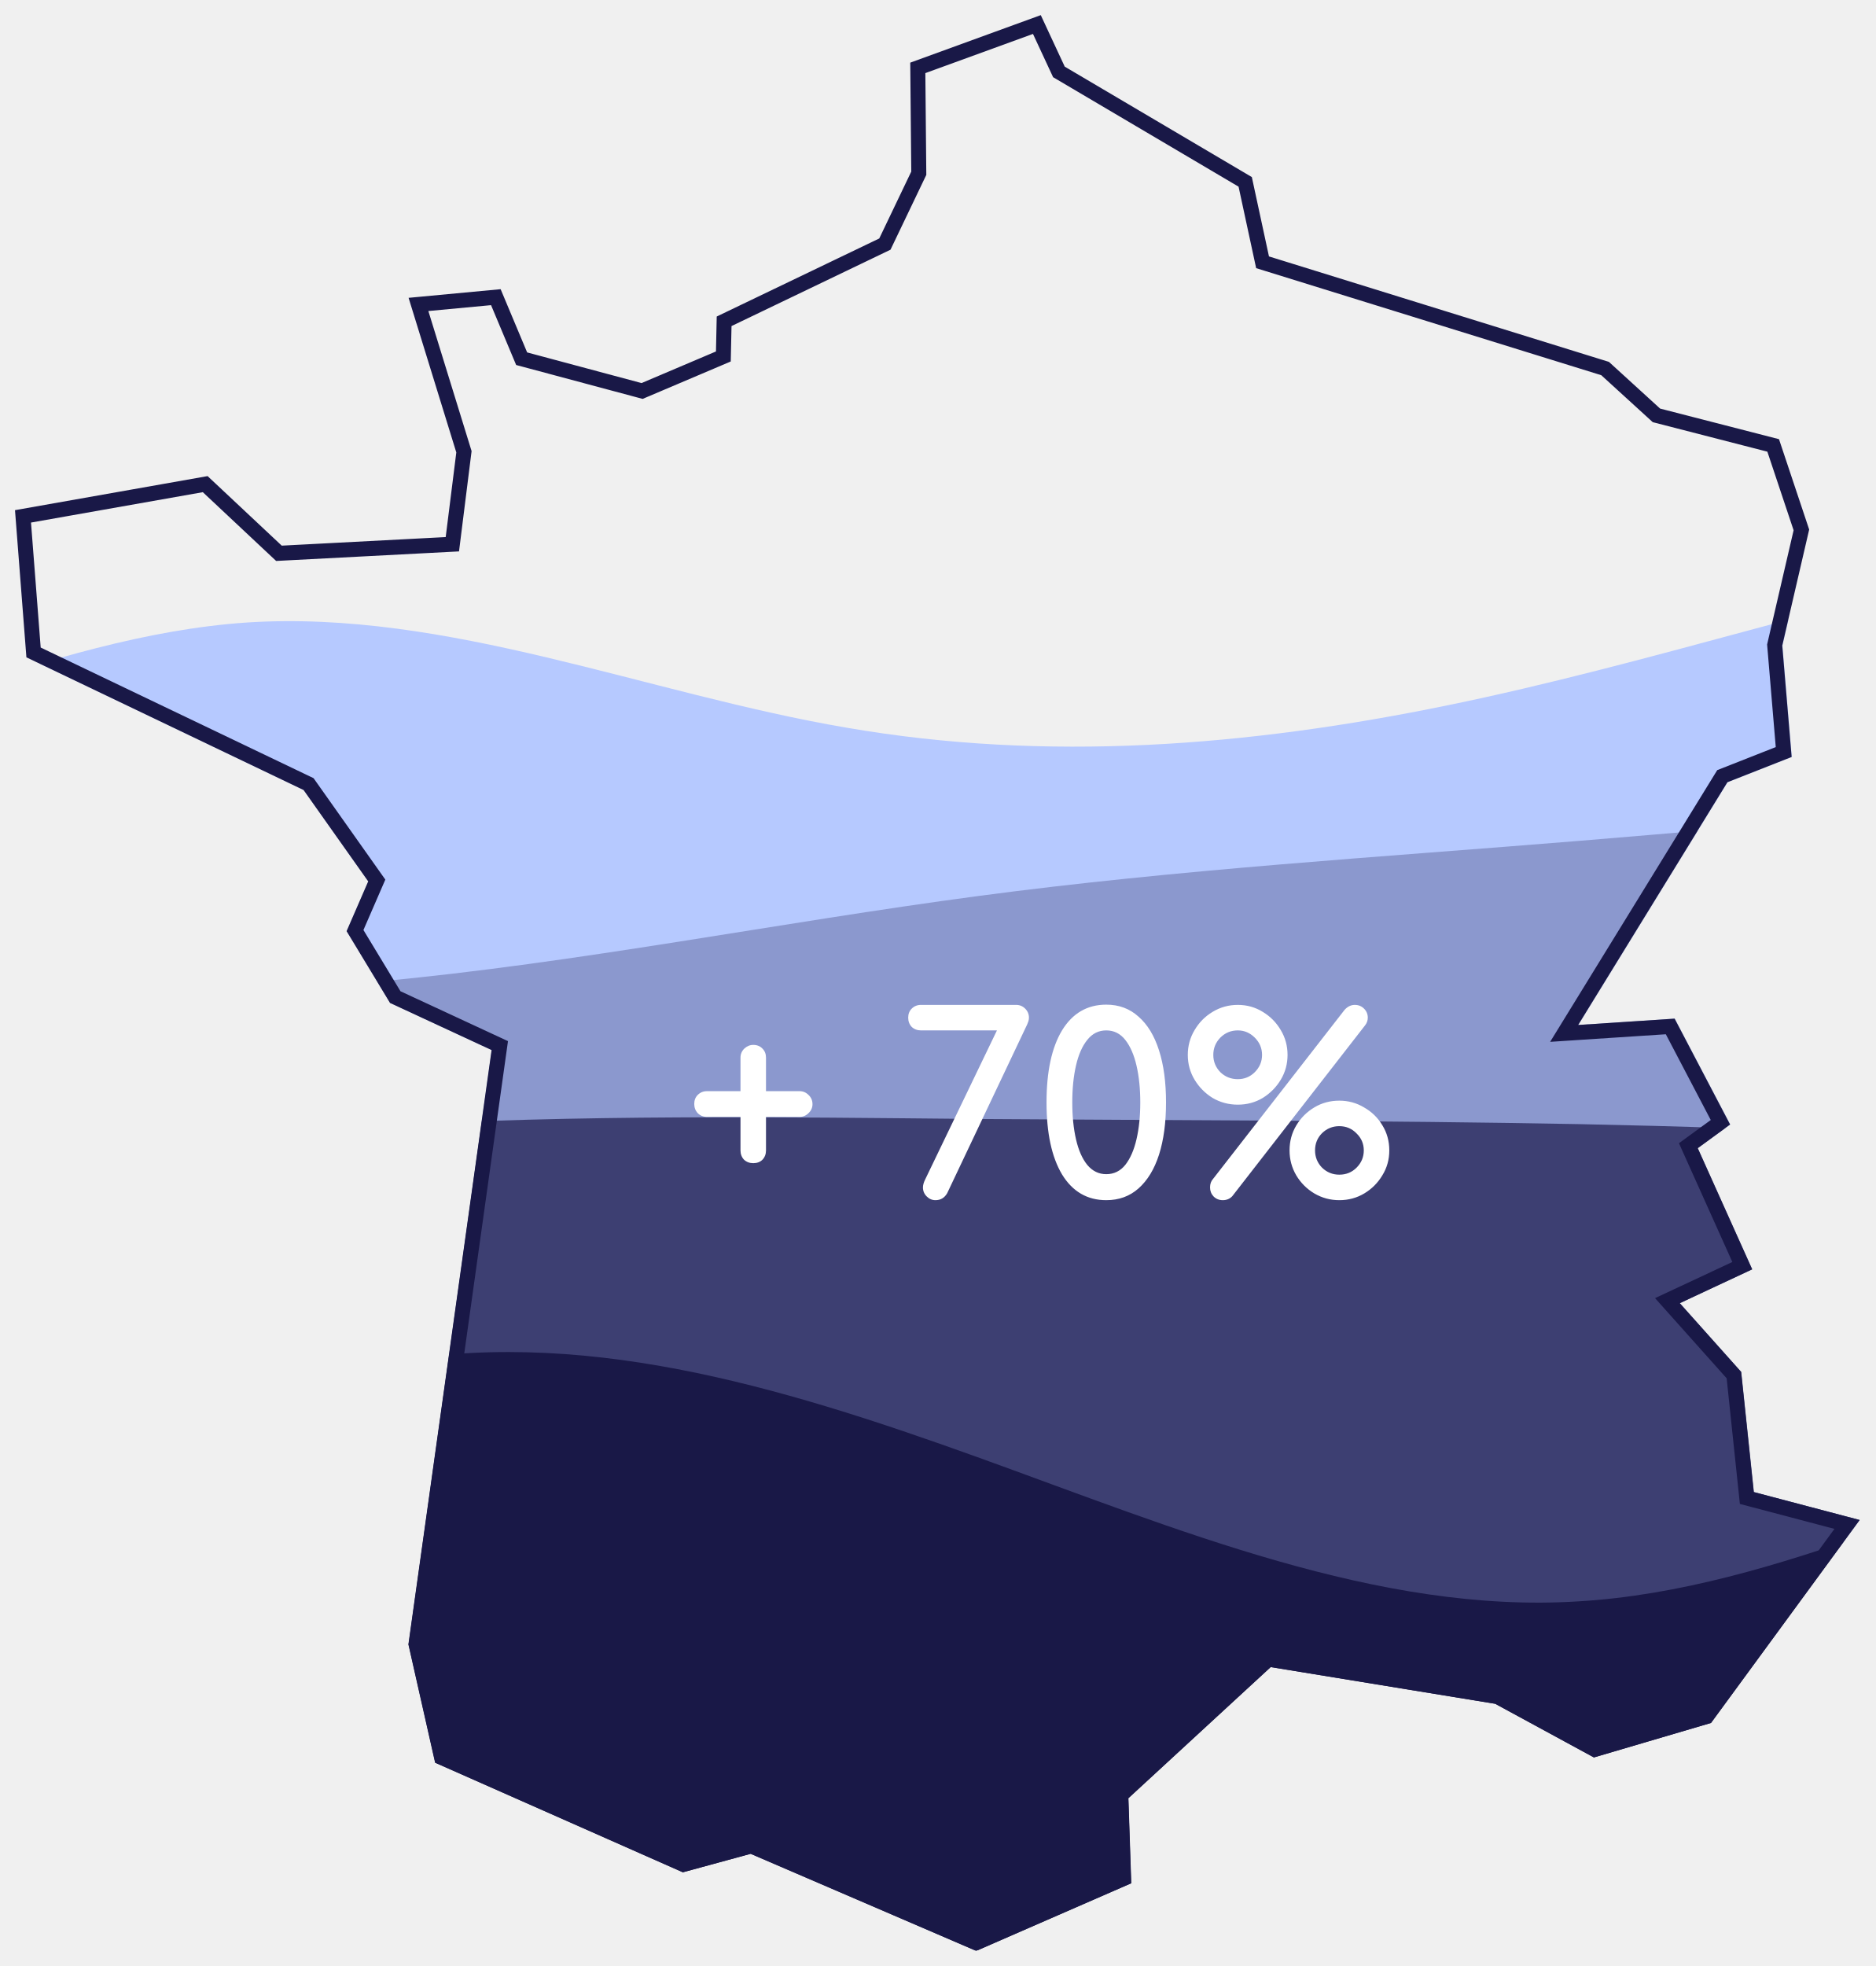
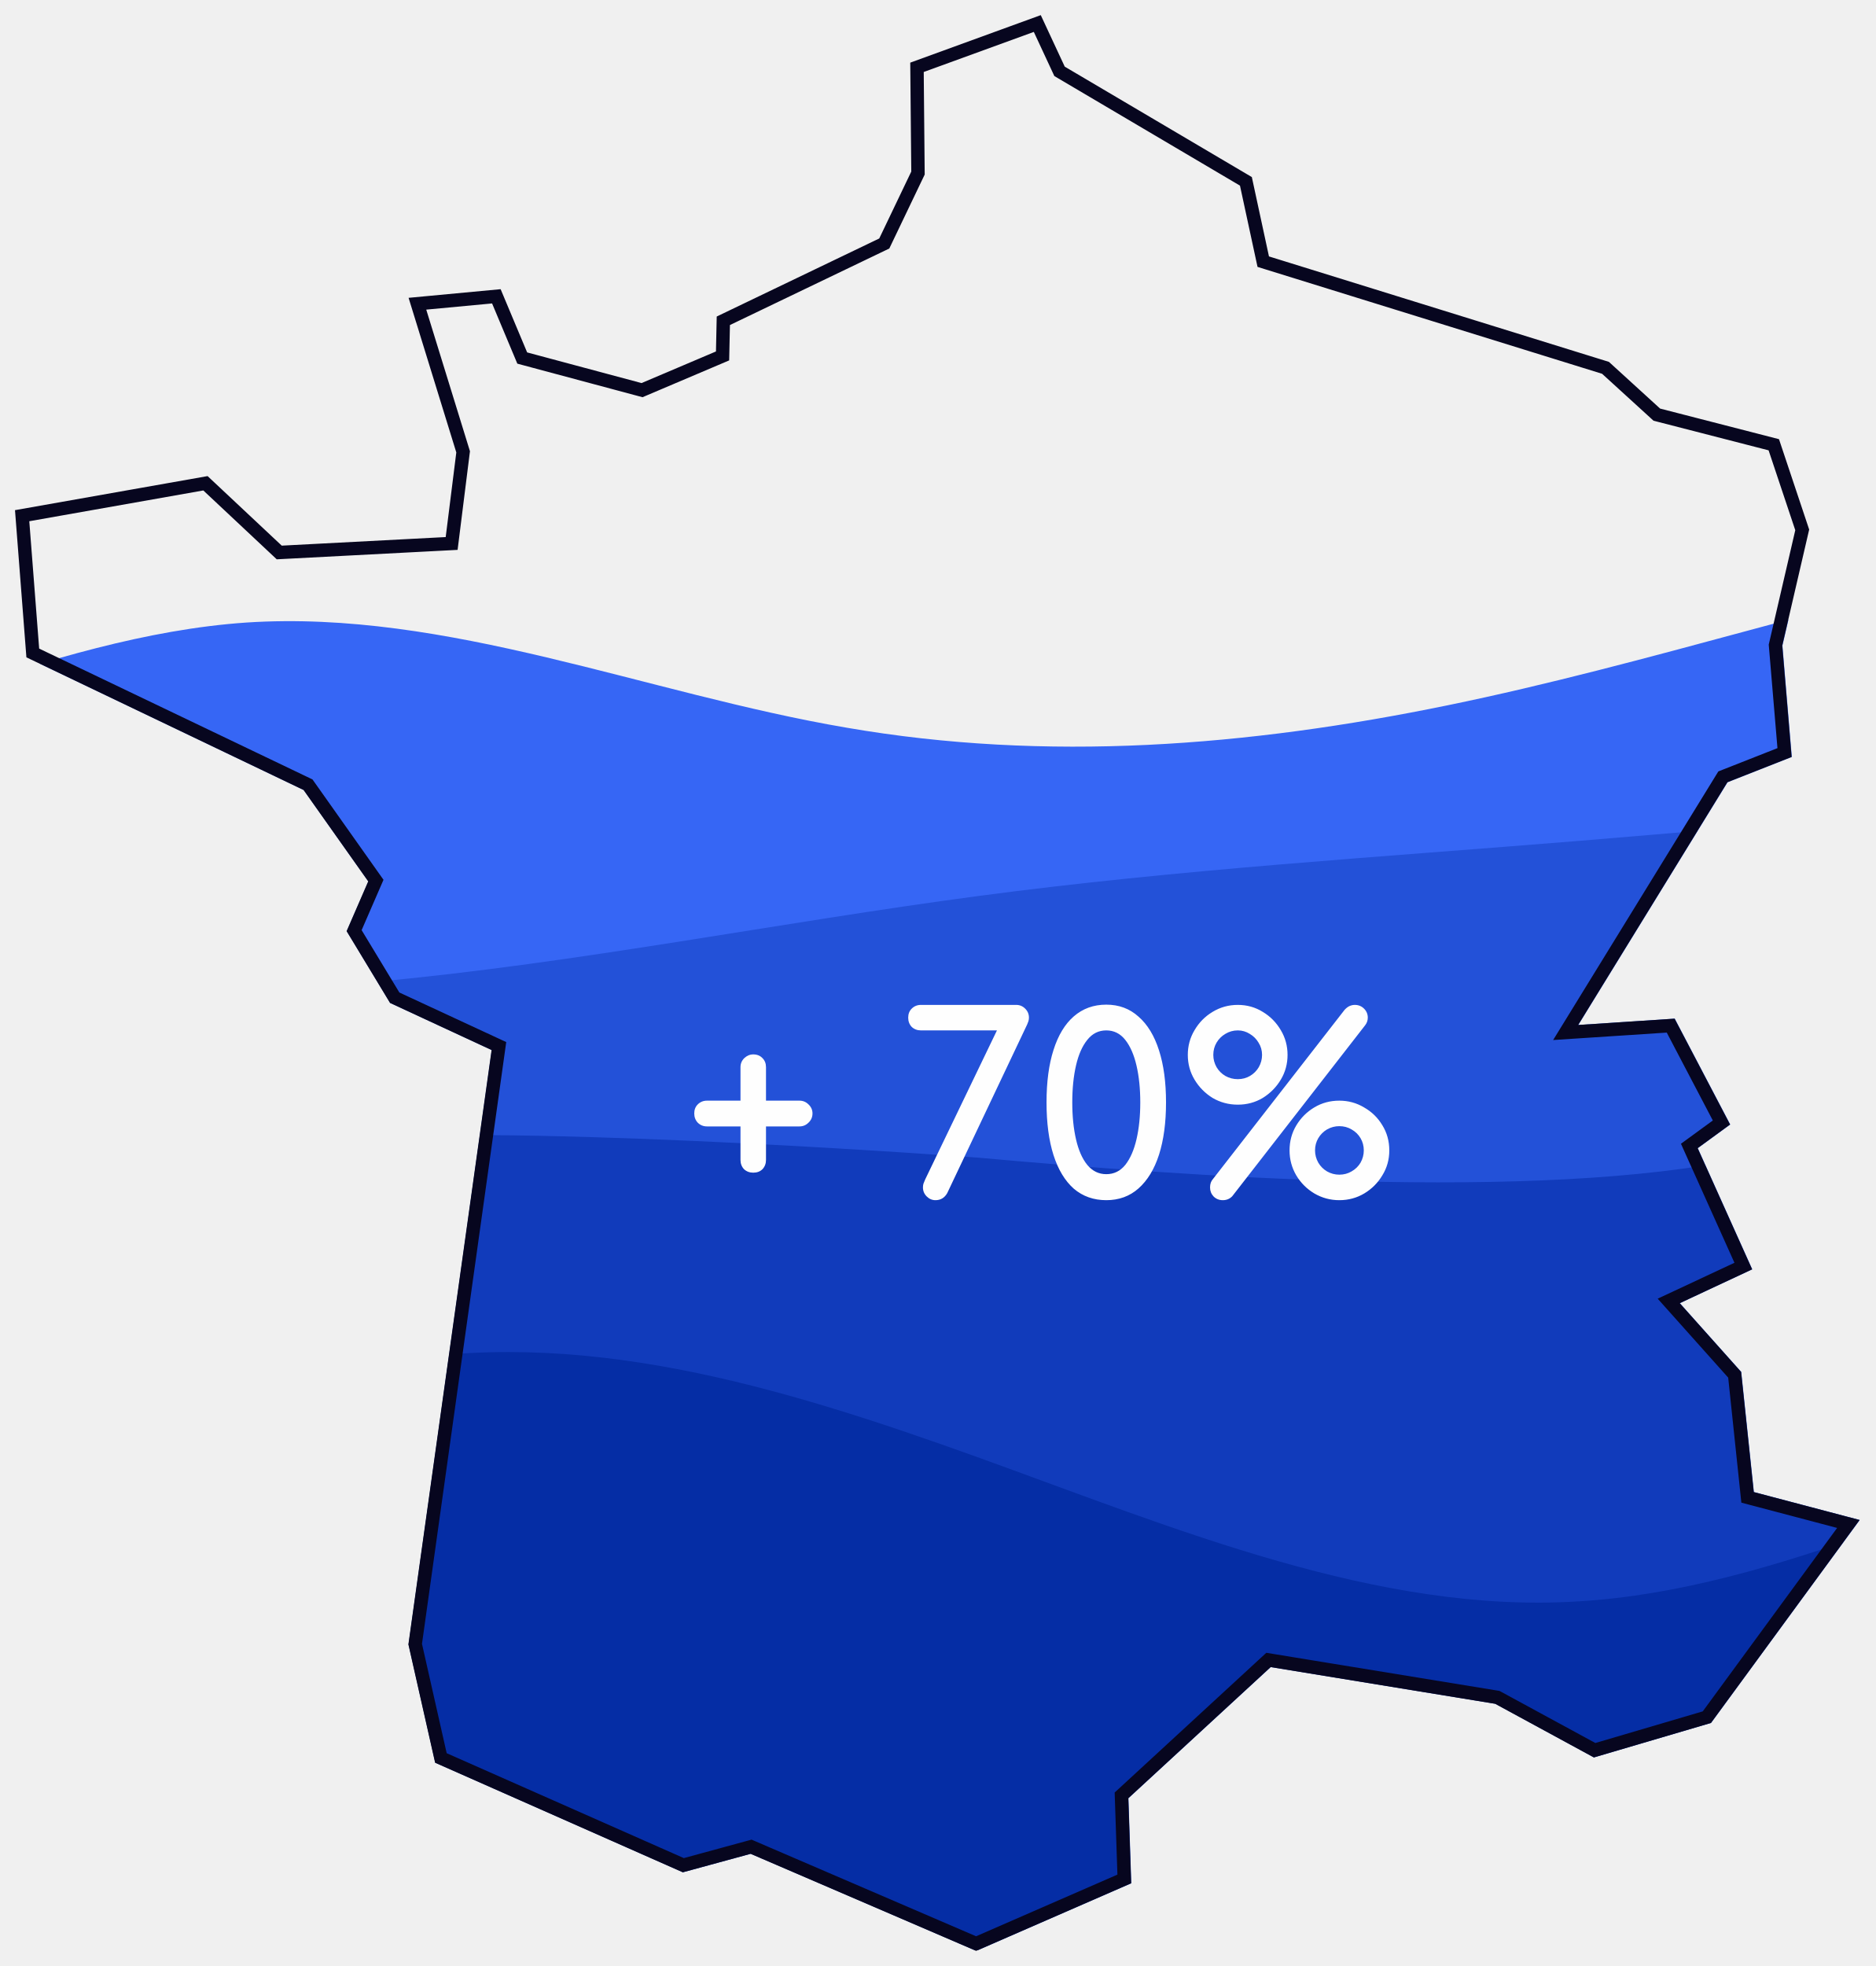
<svg xmlns="http://www.w3.org/2000/svg" width="560" height="587" viewBox="0 0 560 587" fill="none">
-   <mask id="mask0_3388_4030" style="mask-type:alpha" maskUnits="userSpaceOnUse" x="4" y="4" width="552" height="579">
-     <path d="M523.767 445.492L519.992 409.622L501.66 389.1L523.282 378.99L507.02 342.815L516.703 335.75L500.138 304.145L471.332 306.032L515.913 233.56L535.096 226.008L532.295 192.757L540.332 158.106L531.319 131.127L495.815 121.99L480.528 108.046L379.009 76.56L373.893 52.868L318.019 19.895L310.862 4.515L271.886 18.705L272.19 51.227L262.629 71.201L214.091 94.507L213.865 104.937L191.638 114.377L157.477 105.222L149.559 86.343L122.072 88.924L136.322 135.087L133.155 160.357L84.192 162.915L62.049 142.151L4.534 152.322L7.941 196.263L90.708 235.877L110.014 263.159L103.559 278.019L116.529 299.453L146.859 313.521L122.011 490.985L129.99 526.306L203.954 559.018L224.201 553.498L291.557 582.484L337.84 562.298L336.988 536.904L379.494 497.747L446.547 508.708L476.022 524.724L510.98 514.431L555.375 453.834L523.767 445.492Z" fill="white" />
+   <mask id="mask0_5010_5054" style="mask-type:alpha" maskUnits="userSpaceOnUse" x="4" y="4" width="552" height="579">
+     <path d="M523.767 445.492L519.992 409.622L501.66 389.1L523.282 378.99L507.02 342.815L516.703 335.75L500.138 304.145L471.332 306.032L515.913 233.56L535.096 226.008L532.295 192.757L540.332 158.106L531.319 131.127L495.815 121.99L480.528 108.046L379.009 76.56L373.893 52.868L318.019 19.895L310.862 4.515L271.886 18.705L272.19 51.227L262.629 71.201L214.091 94.507L213.865 104.937L191.638 114.377L157.477 105.222L149.559 86.343L122.072 88.924L136.322 135.087L133.155 160.357L84.192 162.915L62.049 142.151L4.534 152.322L7.941 196.263L90.708 235.877L110.014 263.159L103.559 278.019L116.529 299.453L146.859 313.521L122.011 490.985L129.99 526.306L203.954 559.018L224.201 553.498L291.557 582.484L337.84 562.298L336.988 536.904L379.494 497.746L446.547 508.708L476.022 524.724L510.98 514.431L555.375 453.834L523.767 445.492Z" fill="white" />
  </mask>
-   <g mask="url(#mask0_3388_4030)">
-     <path d="M-464.836 155.443L-434.827 164.934C-404.819 174.565 -344.802 193.547 -285.063 210.296C-225.186 227.045 -165.727 241.561 -105.849 232.209C-46.111 222.858 13.906 189.918 73.644 185.871C133.522 181.962 192.981 207.086 252.858 217.275C312.596 227.603 372.613 222.858 432.351 210.575C492.229 198.293 551.688 178.194 611.566 166.33C671.304 154.466 731.321 150.837 761.329 148.883L791.338 147.069V473.674H761.329C731.321 473.674 671.304 473.674 611.566 473.674C551.688 473.674 492.229 473.674 432.351 473.674C372.613 473.674 312.596 473.674 252.858 473.674C192.981 473.674 133.522 473.674 73.644 473.674C13.906 473.674 -46.111 473.674 -105.849 473.674C-165.727 473.674 -225.186 473.674 -285.063 473.674C-344.802 473.674 -404.819 473.674 -434.827 473.674H-464.836V155.443Z" fill="#B6C9FF" />
-     <path d="M-425.529 225.652L-395.521 227.746C-365.512 229.839 -305.495 234.027 -245.757 245.891C-185.879 257.754 -126.42 277.295 -66.543 287.484C-6.805 297.812 53.213 298.65 112.951 293.067C172.828 287.484 232.287 275.48 292.165 267.525C351.903 259.569 411.92 255.94 471.658 251.055C531.536 246.17 590.995 240.028 650.872 239.191C710.61 238.214 770.627 242.401 800.636 244.495L830.645 246.588V490.844H800.636C770.627 490.844 710.61 490.844 650.872 490.844C590.995 490.844 531.536 490.844 471.658 490.844C411.92 490.844 351.903 490.844 292.165 490.844C232.287 490.844 172.828 490.844 112.951 490.844C53.213 490.844 -6.805 490.844 -66.543 490.844C-126.42 490.844 -185.879 490.844 -245.757 490.844C-305.495 490.844 -365.512 490.844 -395.521 490.844H-425.529V225.652Z" fill="#8B98CE" />
-     <path d="M-425.529 310.793L-395.521 307.304C-365.512 303.814 -305.495 296.836 -245.757 302.698C-185.879 308.42 -126.42 327.123 -66.543 337.731C-6.805 348.478 53.213 351.27 112.951 352.945C172.828 354.48 232.287 355.038 292.165 355.038C351.903 355.038 411.92 354.48 471.658 350.851C531.536 347.082 590.995 340.104 650.872 333.404C710.61 326.565 770.627 320.144 800.636 316.795L830.645 313.584V490.845H800.636C770.627 490.845 710.61 490.845 650.872 490.845C590.995 490.845 531.536 490.845 471.658 490.845C411.92 490.845 351.903 490.845 292.165 490.845C232.287 490.845 172.828 490.845 112.951 490.845C53.213 490.845 -6.805 490.845 -66.543 490.845C-126.42 490.845 -185.879 490.845 -245.757 490.845C-305.495 490.845 -365.512 490.845 -395.521 490.845H-425.529V310.793Z" fill="#636A9F" />
-     <path d="M-425.529 397.329L-395.521 386.442C-365.512 375.416 -305.495 353.642 -245.757 346.664C-185.879 339.685 -126.42 347.501 -66.543 347.501C-6.805 347.501 53.213 339.685 112.951 336.195C172.828 332.706 232.287 333.543 292.165 334.102C351.903 334.521 411.92 334.52 471.658 335.637C531.536 336.893 590.995 339.126 650.872 348.199C710.61 357.271 770.627 373.183 800.636 380.999L830.645 388.955V490.844H800.636C770.627 490.844 710.61 490.844 650.872 490.844C590.995 490.844 531.536 490.844 471.658 490.844C411.92 490.844 351.903 490.844 292.165 490.844C232.287 490.844 172.828 490.844 112.951 490.844C53.213 490.844 -6.805 490.844 -66.543 490.844C-126.42 490.844 -185.879 490.844 -245.757 490.844C-305.495 490.844 -365.512 490.844 -395.521 490.844H-425.529V397.329Z" fill="#3D3F72" />
-     <path d="M-425.529 391.188L-395.532 394.419C-365.535 397.38 -305.541 403.84 -245.827 422.144C-185.972 440.448 -126.536 471.134 -66.682 465.75C-6.967 460.367 53.027 418.914 112.742 407.339C172.596 395.764 232.032 413.53 291.886 435.064C351.601 456.598 411.595 481.901 471.31 478.132C531.164 474.633 590.6 442.332 650.454 425.643C710.169 409.223 770.163 408.147 800.16 407.877L830.157 407.339V582.304H800.16C770.163 582.304 710.169 582.304 650.454 582.304C590.6 582.304 531.164 582.304 471.31 582.304C411.595 582.304 351.601 582.304 291.886 582.304C232.032 582.304 172.596 582.304 112.742 582.304C53.027 582.304 -6.967 582.304 -66.682 582.304C-126.536 582.304 -185.972 582.304 -245.827 582.304C-305.541 582.304 -365.535 582.304 -395.532 582.304H-425.529V391.188Z" fill="#191847" />
-     <path d="M224.943 347.294C223.848 347.294 222.927 346.946 222.18 346.249C221.484 345.502 221.135 344.581 221.135 343.487V333.483H211.132C210.037 333.483 209.116 333.11 208.369 332.363C207.673 331.617 207.324 330.696 207.324 329.601C207.324 328.506 207.673 327.61 208.369 326.913C209.116 326.167 210.037 325.793 211.132 325.793H221.135V315.79C221.135 314.745 221.508 313.849 222.255 313.102C223.051 312.356 223.947 311.982 224.943 311.982C226.087 311.982 227.008 312.356 227.705 313.102C228.402 313.799 228.75 314.695 228.75 315.79V325.793H238.754C239.799 325.793 240.695 326.167 241.441 326.913C242.238 327.66 242.636 328.581 242.636 329.675C242.636 330.721 242.238 331.617 241.441 332.363C240.695 333.11 239.799 333.483 238.754 333.483H228.75V343.487C228.75 344.581 228.402 345.502 227.705 346.249C227.008 346.946 226.087 347.294 224.943 347.294ZM279.354 358.343C278.359 358.343 277.488 357.97 276.741 357.223C275.995 356.476 275.621 355.581 275.621 354.535C275.621 353.839 275.845 353.042 276.293 352.146L297.719 307.652H275.024C273.929 307.652 273.008 307.304 272.262 306.607C271.565 305.861 271.217 304.94 271.217 303.845C271.217 302.75 271.565 301.854 272.262 301.158C273.008 300.411 273.929 300.038 275.024 300.038H303.467C304.512 300.038 305.408 300.411 306.155 301.158C306.901 301.904 307.275 302.8 307.275 303.845C307.275 304.193 307.225 304.542 307.125 304.89C307.026 305.189 306.901 305.512 306.752 305.861L282.863 356.252C282.066 357.646 280.897 358.343 279.354 358.343ZM330.369 358.343C324.695 358.343 320.29 355.78 317.155 350.653C314.069 345.477 312.526 338.311 312.526 329.153C312.526 319.946 314.069 312.779 317.155 307.652C320.29 302.526 324.695 299.963 330.369 299.963C334.151 299.963 337.361 301.158 339.999 303.546C342.687 305.886 344.727 309.245 346.121 313.625C347.514 317.955 348.211 323.131 348.211 329.153C348.211 335.175 347.514 340.376 346.121 344.756C344.727 349.086 342.687 352.445 339.999 354.834C337.361 357.173 334.151 358.343 330.369 358.343ZM330.369 350.579C332.658 350.579 334.549 349.658 336.042 347.817C337.535 345.925 338.655 343.362 339.402 340.127C340.148 336.892 340.522 333.234 340.522 329.153C340.522 325.072 340.148 321.414 339.402 318.179C338.655 314.944 337.535 312.381 336.042 310.489C334.549 308.598 332.658 307.652 330.369 307.652C328.079 307.652 326.188 308.598 324.695 310.489C323.202 312.331 322.082 314.869 321.335 318.104C320.589 321.339 320.216 325.022 320.216 329.153C320.216 333.284 320.589 336.967 321.335 340.202C322.082 343.437 323.202 345.975 324.695 347.817C326.238 349.658 328.129 350.579 330.369 350.579ZM365.167 358.343C364.072 358.343 363.151 357.97 362.405 357.223C361.708 356.476 361.359 355.581 361.359 354.535C361.359 353.49 361.658 352.644 362.255 351.997L401.523 301.531C402.419 300.535 403.44 300.038 404.584 300.038C405.679 300.038 406.6 300.411 407.347 301.158C408.093 301.904 408.466 302.8 408.466 303.845C408.466 304.691 408.193 305.463 407.645 306.159L368.004 357.148C367.257 357.945 366.312 358.343 365.167 358.343ZM369.646 329.825C366.909 329.825 364.395 329.153 362.106 327.809C359.866 326.416 358.075 324.599 356.731 322.359C355.387 320.12 354.715 317.656 354.715 314.969C354.715 312.281 355.387 309.817 356.731 307.578C358.075 305.288 359.866 303.472 362.106 302.128C364.395 300.734 366.909 300.038 369.646 300.038C372.383 300.038 374.872 300.734 377.112 302.128C379.351 303.472 381.143 305.288 382.487 307.578C383.83 309.817 384.502 312.281 384.502 314.969C384.502 317.656 383.83 320.12 382.487 322.359C381.143 324.599 379.351 326.416 377.112 327.809C374.872 329.153 372.383 329.825 369.646 329.825ZM369.646 322.21C371.637 322.21 373.329 321.513 374.723 320.12C376.166 318.676 376.888 316.959 376.888 314.969C376.888 312.978 376.166 311.261 374.723 309.817C373.279 308.374 371.587 307.652 369.646 307.652C367.606 307.652 365.864 308.374 364.42 309.817C363.027 311.261 362.33 312.978 362.33 314.969C362.33 316.959 363.027 318.676 364.42 320.12C365.864 321.513 367.606 322.21 369.646 322.21ZM399.956 358.343C397.268 358.343 394.78 357.671 392.49 356.327C390.251 354.983 388.459 353.192 387.115 350.952C385.771 348.663 385.1 346.174 385.1 343.487C385.1 340.749 385.771 338.261 387.115 336.021C388.459 333.781 390.251 331.99 392.49 330.646C394.73 329.302 397.218 328.63 399.956 328.63C402.643 328.63 405.107 329.302 407.347 330.646C409.636 331.94 411.453 333.707 412.796 335.946C414.19 338.186 414.887 340.699 414.887 343.487C414.887 346.224 414.19 348.712 412.796 350.952C411.453 353.192 409.661 354.983 407.421 356.327C405.182 357.671 402.693 358.343 399.956 358.343ZM399.956 350.728C401.996 350.728 403.713 350.031 405.107 348.638C406.55 347.194 407.272 345.477 407.272 343.487C407.272 341.496 406.55 339.804 405.107 338.41C403.713 336.967 401.996 336.245 399.956 336.245C397.965 336.245 396.248 336.942 394.805 338.335C393.411 339.729 392.714 341.446 392.714 343.487C392.714 345.477 393.411 347.194 394.805 348.638C396.248 350.031 397.965 350.728 399.956 350.728Z" fill="white" />
+   <g mask="url(#mask0_5010_5054)">
+     <path d="M-464.836 155.443L-434.827 164.934C-404.819 174.565 -344.802 193.547 -285.063 210.296C-225.186 227.045 -165.727 241.561 -105.849 232.21C-46.111 222.858 13.906 189.918 73.644 185.871C133.522 181.963 192.981 207.086 252.858 217.275C312.596 227.604 372.613 222.858 432.351 210.575C492.229 198.293 551.688 178.194 611.566 166.33C671.304 154.466 731.321 150.837 761.329 148.883L791.338 147.069V473.674H761.329C731.321 473.674 671.304 473.674 611.566 473.674C551.688 473.674 492.229 473.674 432.351 473.674C372.613 473.674 312.596 473.674 252.858 473.674C192.981 473.674 133.522 473.674 73.644 473.674C13.906 473.674 -46.111 473.674 -105.849 473.674C-165.727 473.674 -225.186 473.674 -285.063 473.674C-344.802 473.674 -404.819 473.674 -434.827 473.674H-464.836V155.443Z" fill="#3666F5" />
+     <path d="M-425.529 225.652L-395.521 227.746C-365.512 229.84 -305.495 234.027 -245.757 245.891C-185.879 257.755 -126.42 277.295 -66.543 287.484C-6.805 297.813 53.213 298.65 112.951 293.067C172.828 287.484 232.287 275.481 292.165 267.525C351.903 259.569 411.92 255.94 471.658 251.055C531.536 246.17 590.995 240.029 650.872 239.191C710.61 238.214 770.627 242.401 800.636 244.495L830.645 246.589V490.845H800.636C770.627 490.845 710.61 490.845 650.872 490.845C590.995 490.845 531.536 490.845 471.658 490.845C411.92 490.845 351.903 490.845 292.165 490.845C232.287 490.845 172.828 490.845 112.951 490.845C53.213 490.845 -6.805 490.845 -66.543 490.845C-126.42 490.845 -185.879 490.845 -245.757 490.845C-305.495 490.845 -365.512 490.845 -395.521 490.845H-425.529V225.652Z" fill="#2351D8" />
+     <path d="M-425.529 416.985L-395.521 406.098C-365.512 395.072 -305.495 373.298 -245.757 366.319C-185.879 359.34 -126.42 367.157 -66.543 367.157C-6.805 367.157 46.762 343.145 106.5 339.656C166.378 336.166 292.165 345.655 292.165 345.655C351.665 351 459 359.155 521.5 345.655C580.041 333.011 590.995 358.782 650.872 367.854C710.61 376.927 770.628 392.838 800.636 400.655L830.645 408.61V510.5H800.636C770.628 510.5 710.61 510.5 650.872 510.5C590.995 510.5 531.536 510.5 471.658 510.5C411.92 510.5 351.903 510.5 292.165 510.5C232.287 510.5 172.828 510.5 112.951 510.5C53.213 510.5 -6.805 510.5 -66.543 510.5C-126.42 510.5 -185.879 510.5 -245.757 510.5C-305.495 510.5 -365.512 510.5 -395.521 510.5H-425.529V416.985Z" fill="#113BBB" />
+     <path d="M-425.529 391.188L-395.532 394.419C-365.535 397.38 -305.541 403.84 -245.827 422.144C-185.972 440.448 -126.536 471.134 -66.682 465.75C-6.967 460.367 53.027 418.914 112.742 407.339C172.596 395.764 232.032 413.53 291.886 435.064C351.601 456.598 411.595 481.901 471.31 478.132C531.164 474.633 590.6 442.332 650.454 425.643C710.169 409.223 770.163 408.147 800.16 407.877L830.157 407.339V582.304H800.16C770.163 582.304 710.169 582.304 650.454 582.304C590.6 582.304 531.164 582.304 471.31 582.304C411.595 582.304 351.601 582.304 291.886 582.304C232.032 582.304 172.596 582.304 112.742 582.304C53.027 582.304 -6.967 582.304 -66.682 582.304C-126.536 582.304 -185.972 582.304 -245.827 582.304C-305.541 582.304 -365.535 582.304 -395.532 582.304H-425.529V391.188Z" fill="#052DA5" />
+     <path d="M224.943 350.131C223.848 350.131 222.927 349.782 222.18 349.086C221.484 348.339 221.135 347.418 221.135 346.323V336.32H211.132C210.037 336.32 209.116 335.946 208.369 335.2C207.673 334.453 207.324 333.533 207.324 332.438C207.324 331.343 207.673 330.447 208.369 329.75C209.116 329.004 210.037 328.63 211.132 328.63H221.135V318.627C221.135 317.581 221.508 316.686 222.255 315.939C223.051 315.193 223.947 314.819 224.943 314.819C226.087 314.819 227.008 315.193 227.705 315.939C228.402 316.636 228.75 317.532 228.75 318.627V328.63H238.754C239.799 328.63 240.695 329.004 241.441 329.75C242.238 330.497 242.636 331.393 242.636 332.438C242.636 333.533 242.238 334.453 241.441 335.2C240.695 335.946 239.799 336.32 238.754 336.32H228.75V346.323C228.75 347.418 228.402 348.339 227.705 349.086C227.008 349.782 226.087 350.131 224.943 350.131ZM279.354 358.343C278.359 358.343 277.488 357.97 276.741 357.223C275.995 356.476 275.621 355.581 275.621 354.535C275.621 354.137 275.671 353.764 275.771 353.416C275.92 353.017 276.094 352.594 276.293 352.146L297.719 307.652H275.024C273.929 307.652 273.008 307.304 272.262 306.607C271.565 305.861 271.217 304.94 271.217 303.845C271.217 302.75 271.565 301.854 272.262 301.158C273.008 300.411 273.929 300.038 275.024 300.038H303.467C304.512 300.038 305.408 300.411 306.155 301.158C306.901 301.904 307.275 302.8 307.275 303.845C307.275 304.193 307.225 304.542 307.125 304.89C307.026 305.189 306.901 305.512 306.752 305.861L282.863 356.252C282.066 357.646 280.897 358.343 279.354 358.343ZM330.369 358.343C326.586 358.343 323.351 357.198 320.663 354.909C318.026 352.57 316.01 349.235 314.616 344.905C313.223 340.525 312.526 335.275 312.526 329.153C312.526 323.031 313.223 317.805 314.616 313.476C316.01 309.096 318.026 305.761 320.663 303.472C323.351 301.133 326.586 299.963 330.369 299.963C334.151 299.963 337.361 301.158 339.999 303.546C342.687 305.886 344.727 309.245 346.121 313.625C347.514 317.955 348.211 323.131 348.211 329.153C348.211 335.175 347.514 340.376 346.121 344.756C344.727 349.086 342.687 352.445 339.999 354.834C337.361 357.173 334.151 358.343 330.369 358.343ZM330.369 350.579C332.658 350.579 334.549 349.658 336.042 347.817C337.535 345.925 338.655 343.362 339.402 340.127C340.148 336.892 340.522 333.234 340.522 329.153C340.522 325.072 340.148 321.414 339.402 318.179C338.655 314.944 337.535 312.381 336.042 310.489C334.549 308.598 332.658 307.652 330.369 307.652C328.079 307.652 326.188 308.598 324.695 310.489C323.202 312.331 322.082 314.869 321.335 318.104C320.589 321.339 320.216 325.022 320.216 329.153C320.216 333.284 320.589 336.967 321.335 340.202C322.082 343.437 323.202 345.975 324.695 347.817C326.238 349.658 328.129 350.579 330.369 350.579ZM365.167 358.343C364.072 358.343 363.151 357.97 362.405 357.223C361.708 356.476 361.359 355.581 361.359 354.535C361.359 353.49 361.658 352.644 362.255 351.997L401.523 301.531C401.971 301.033 402.444 300.66 402.942 300.411C403.489 300.162 404.037 300.038 404.584 300.038C405.679 300.038 406.6 300.411 407.347 301.158C408.093 301.904 408.466 302.8 408.466 303.845C408.466 304.691 408.193 305.463 407.645 306.159L368.004 357.148C367.257 357.945 366.312 358.343 365.167 358.343ZM369.646 329.825C366.909 329.825 364.395 329.153 362.106 327.809C359.866 326.416 358.075 324.599 356.731 322.359C355.387 320.12 354.715 317.656 354.715 314.969C354.715 312.281 355.387 309.817 356.731 307.578C358.075 305.288 359.866 303.472 362.106 302.128C364.395 300.734 366.909 300.038 369.646 300.038C372.383 300.038 374.872 300.734 377.112 302.128C379.351 303.472 381.143 305.288 382.487 307.578C383.83 309.817 384.502 312.281 384.502 314.969C384.502 317.656 383.83 320.12 382.487 322.359C381.143 324.599 379.351 326.416 377.112 327.809C374.872 329.153 372.383 329.825 369.646 329.825ZM369.646 322.21C370.99 322.21 372.209 321.887 373.304 321.24C374.399 320.593 375.27 319.722 375.917 318.627C376.564 317.482 376.888 316.263 376.888 314.969C376.888 313.625 376.539 312.405 375.842 311.311C375.195 310.216 374.324 309.345 373.229 308.698C372.135 308.001 370.94 307.652 369.646 307.652C368.302 307.652 367.058 308.001 365.913 308.698C364.818 309.345 363.947 310.216 363.3 311.311C362.653 312.405 362.33 313.625 362.33 314.969C362.33 316.263 362.653 317.482 363.3 318.627C363.947 319.722 364.818 320.593 365.913 321.24C367.058 321.887 368.302 322.21 369.646 322.21ZM399.956 358.343C397.268 358.343 394.78 357.671 392.49 356.327C390.251 354.983 388.459 353.192 387.115 350.952C385.771 348.663 385.1 346.174 385.1 343.487C385.1 340.749 385.771 338.261 387.115 336.021C388.459 333.781 390.251 331.99 392.49 330.646C394.73 329.302 397.218 328.63 399.956 328.63C402.643 328.63 405.107 329.302 407.347 330.646C409.636 331.94 411.453 333.707 412.796 335.946C414.19 338.186 414.887 340.699 414.887 343.487C414.887 346.224 414.19 348.712 412.796 350.952C411.453 353.192 409.661 354.983 407.421 356.327C405.182 357.671 402.693 358.343 399.956 358.343ZM399.956 350.728C401.3 350.728 402.519 350.405 403.614 349.758C404.759 349.111 405.654 348.24 406.301 347.145C406.948 346 407.272 344.781 407.272 343.487C407.272 342.143 406.948 340.923 406.301 339.828C405.654 338.734 404.759 337.863 403.614 337.216C402.519 336.569 401.3 336.245 399.956 336.245C398.662 336.245 397.442 336.569 396.298 337.216C395.203 337.863 394.332 338.734 393.685 339.828C393.038 340.923 392.714 342.143 392.714 343.487C392.714 344.781 393.038 346 393.685 347.145C394.332 348.24 395.203 349.111 396.298 349.758C397.442 350.405 398.662 350.728 399.956 350.728Z" fill="#FEFEFE" />
  </g>
-   <path d="M521.484 445.727L521.646 447.263L523.14 447.658L551.571 455.161L509.565 512.496L476.222 522.314L447.561 506.74L447.228 506.559L446.853 506.497L379.8 495.536L378.723 495.36L377.921 496.099L335.415 535.257L334.66 535.953L334.694 536.979L335.495 560.854L291.495 580.044L225.031 551.441L224.311 551.131L223.556 551.337L204.077 556.648L131.87 524.714L124.23 490.89L149.021 313.832L149.252 312.188L147.746 311.489L118.036 297.709L106.018 277.85L112.012 264.051L112.515 262.894L111.786 261.865L92.481 234.583L92.144 234.108L91.619 233.857L10.018 194.801L6.868 154.174L61.279 144.552L82.605 164.549L83.301 165.201L84.254 165.152L133.216 162.594L135.088 162.496L135.322 160.635L138.489 135.365L138.549 134.887L138.407 134.426L124.969 90.896L148.075 88.727L155.356 106.088L155.781 107.101L156.842 107.385L191.003 116.54L191.748 116.74L192.458 116.438L214.685 106.999L216.017 106.433L216.049 104.986L216.245 95.93L263.543 73.22L264.253 72.879L264.593 72.168L274.155 52.194L274.379 51.725L274.374 51.206L274.084 20.267L309.643 7.322L315.933 20.84L316.226 21.47L316.825 21.823L371.855 54.299L376.764 77.033L377.04 78.312L378.289 78.7L479.332 110.037L494.25 123.644L494.661 124.02L495.201 124.159L529.525 132.992L537.952 158.216L530.057 192.251L529.978 192.594L530.007 192.945L532.669 224.535L515.037 231.476L514.341 231.75L513.949 232.387L469.369 304.859L467.098 308.551L471.423 308.267L498.775 306.475L513.767 335.079L505.644 341.005L504.177 342.076L504.921 343.733L520.279 377.895L500.656 387.071L497.928 388.346L499.934 390.592L517.785 410.575L521.484 445.727Z" stroke="#191847" stroke-width="4.479" />
+   <path d="M521.723 445.702L521.867 447.074L523.201 447.426L551.972 455.019L509.71 512.703L476.194 522.571L447.447 506.95L447.149 506.788L446.814 506.734L379.761 495.773L378.8 495.616L378.083 496.276L335.578 535.433L334.903 536.054L334.934 536.971L335.74 561.008L291.496 580.305L224.936 551.661L224.294 551.384L223.619 551.568L204.057 556.902L131.663 524.884L123.987 490.9L148.784 313.798L148.99 312.33L147.645 311.707L117.869 297.896L105.749 277.868L111.792 263.955L112.241 262.923L111.59 262.003L92.285 234.721L91.985 234.297L91.516 234.073L9.79 194.958L6.613 153.975L61.356 144.295L82.769 164.374L83.39 164.957L84.241 164.912L133.204 162.354L134.876 162.267L135.084 160.606L138.251 135.335L138.305 134.908L138.178 134.497L124.653 90.685L148.228 88.472L155.577 105.995L155.956 106.9L156.904 107.154L191.065 116.309L191.73 116.487L192.364 116.218L214.591 106.778L215.781 106.273L215.809 104.981L216.008 95.778L263.439 73.004L264.073 72.699L264.377 72.064L273.939 52.09L274.139 51.672L274.135 51.208L273.843 20.1L309.767 7.022L316.15 20.738L316.412 21.301L316.947 21.617L372.067 54.146L376.998 76.983L377.245 78.124L378.36 78.471L479.454 109.824L494.411 123.467L494.779 123.803L495.261 123.927L529.711 132.792L538.2 158.204L530.291 192.305L530.22 192.612L530.246 192.925L532.923 224.693L515.125 231.699L514.503 231.944L514.154 232.512L469.573 304.984L467.545 308.281L471.408 308.028L498.915 306.226L514.075 335.151L505.785 341.199L504.475 342.155L505.14 343.635L520.594 378.012L500.757 387.288L498.322 388.427L500.113 390.432L518.015 410.473L521.723 445.702Z" stroke="#07061F" stroke-width="4" />
</svg>
